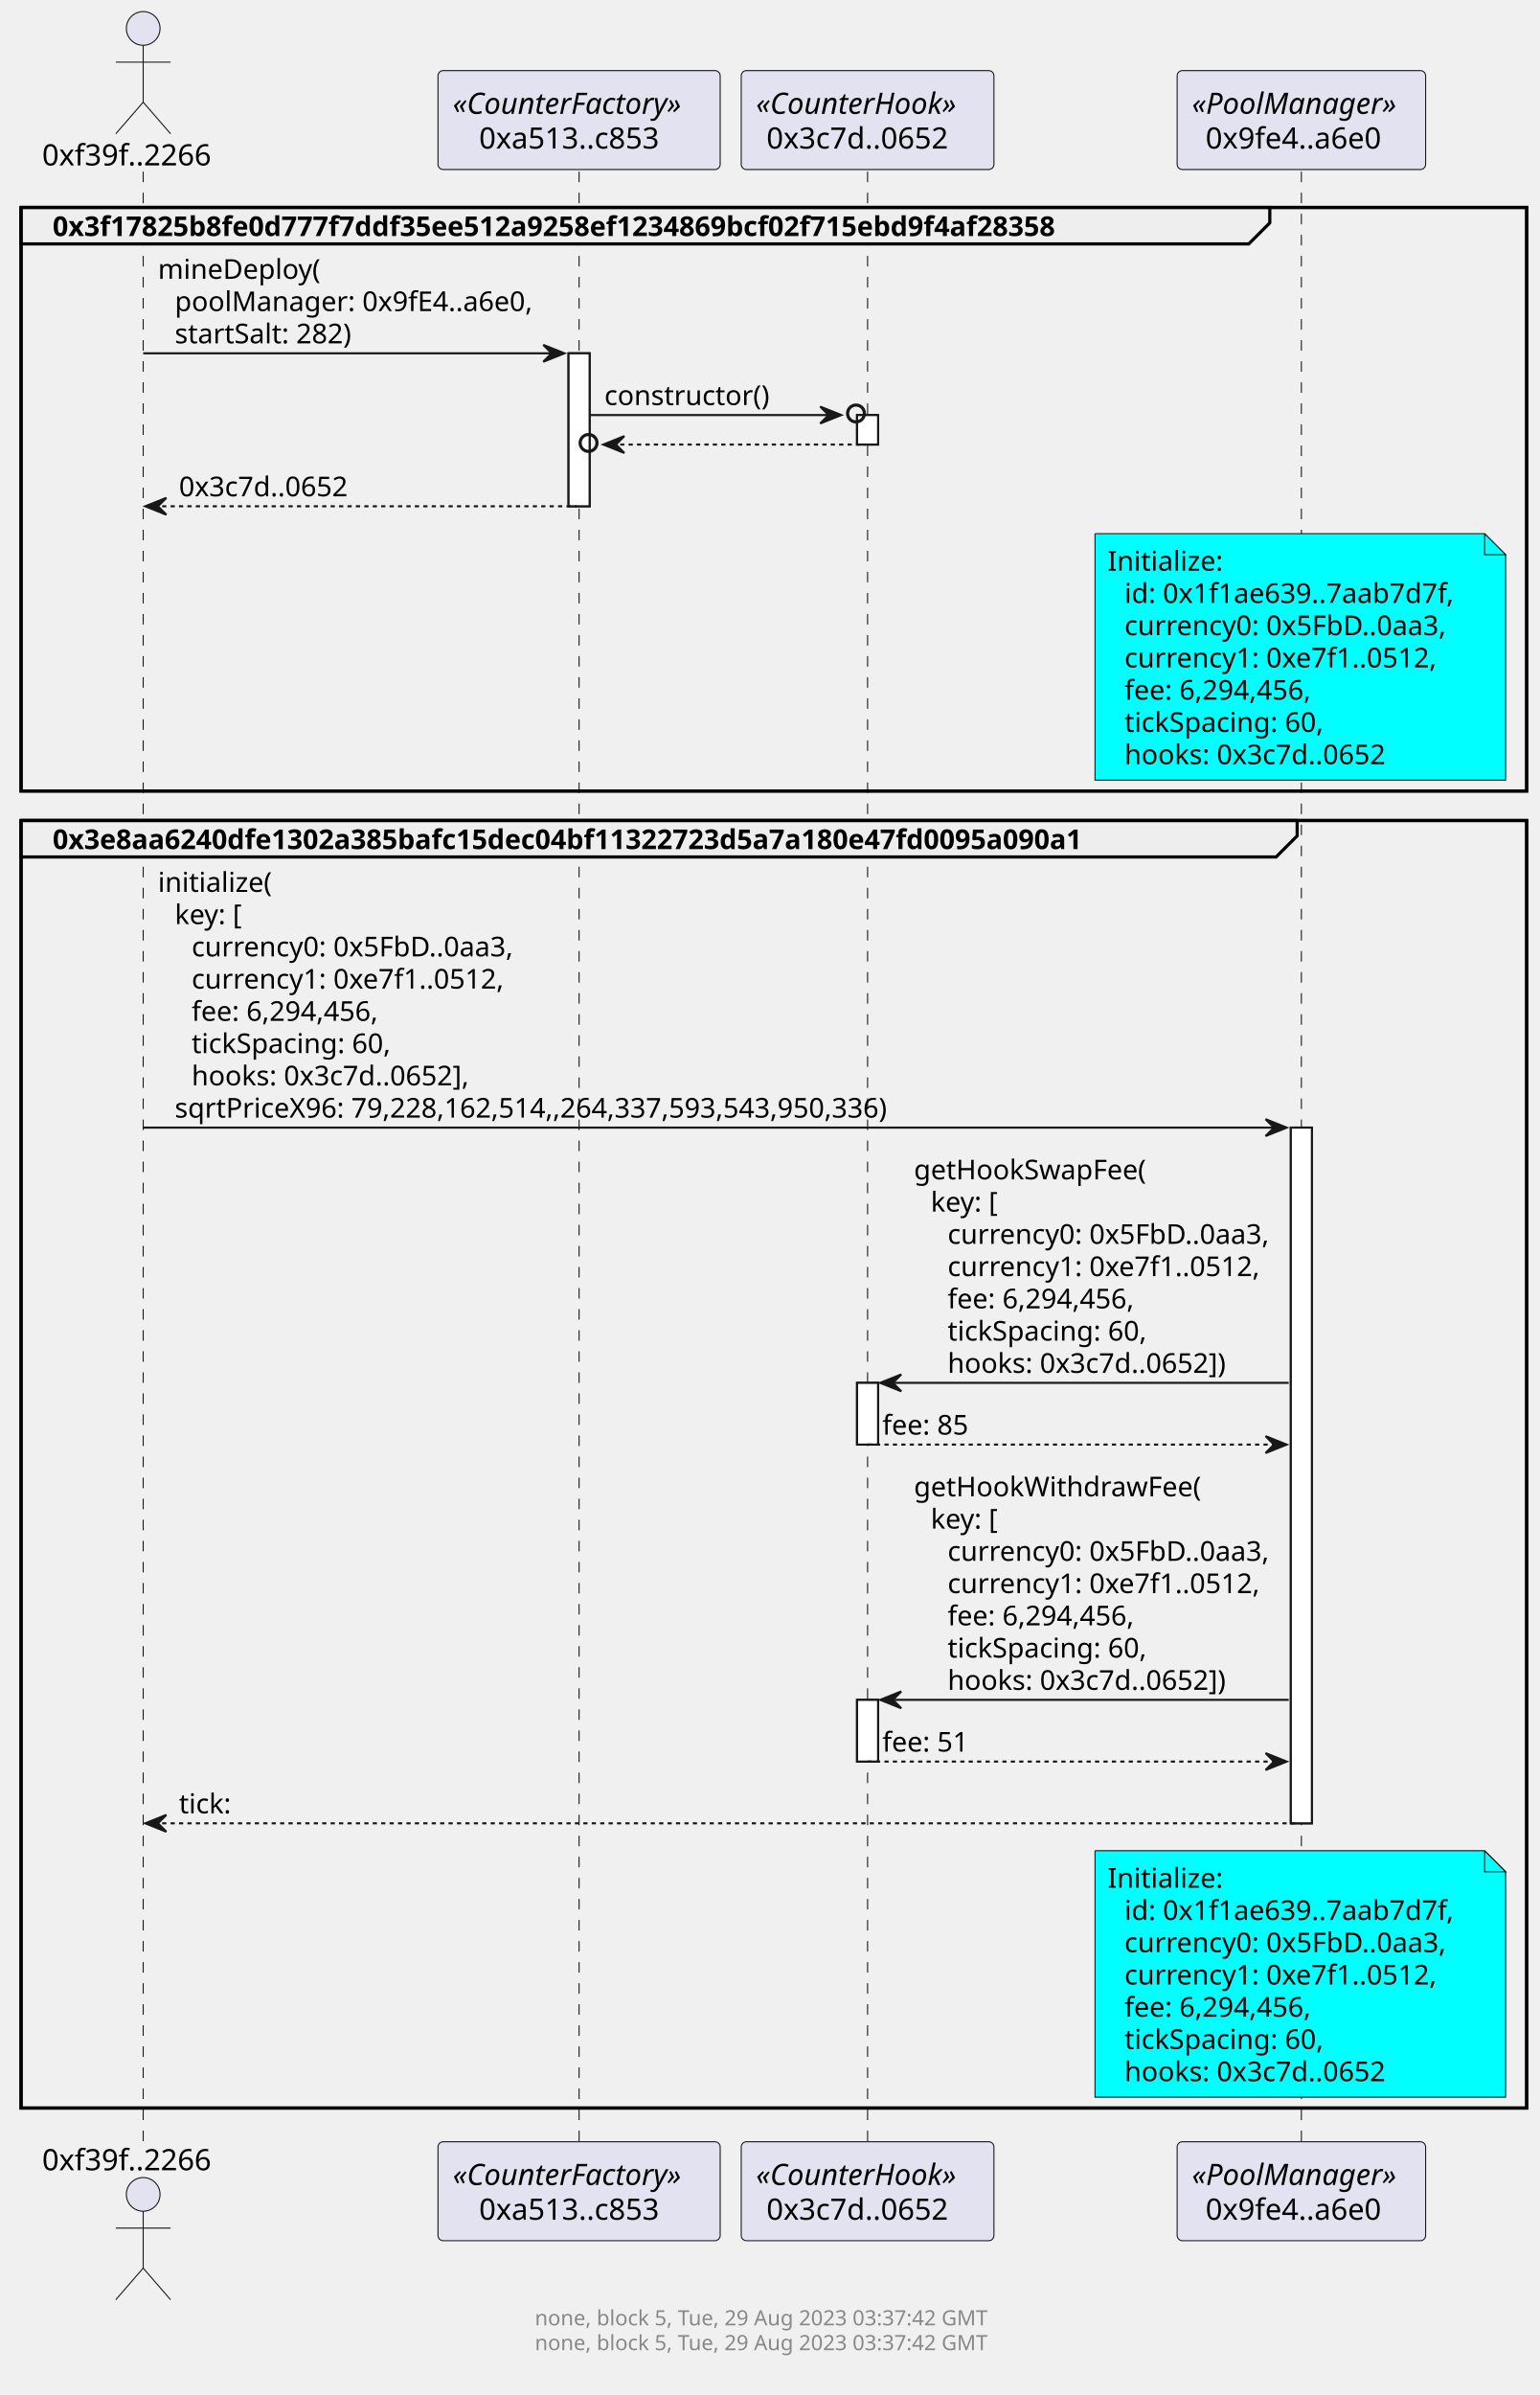
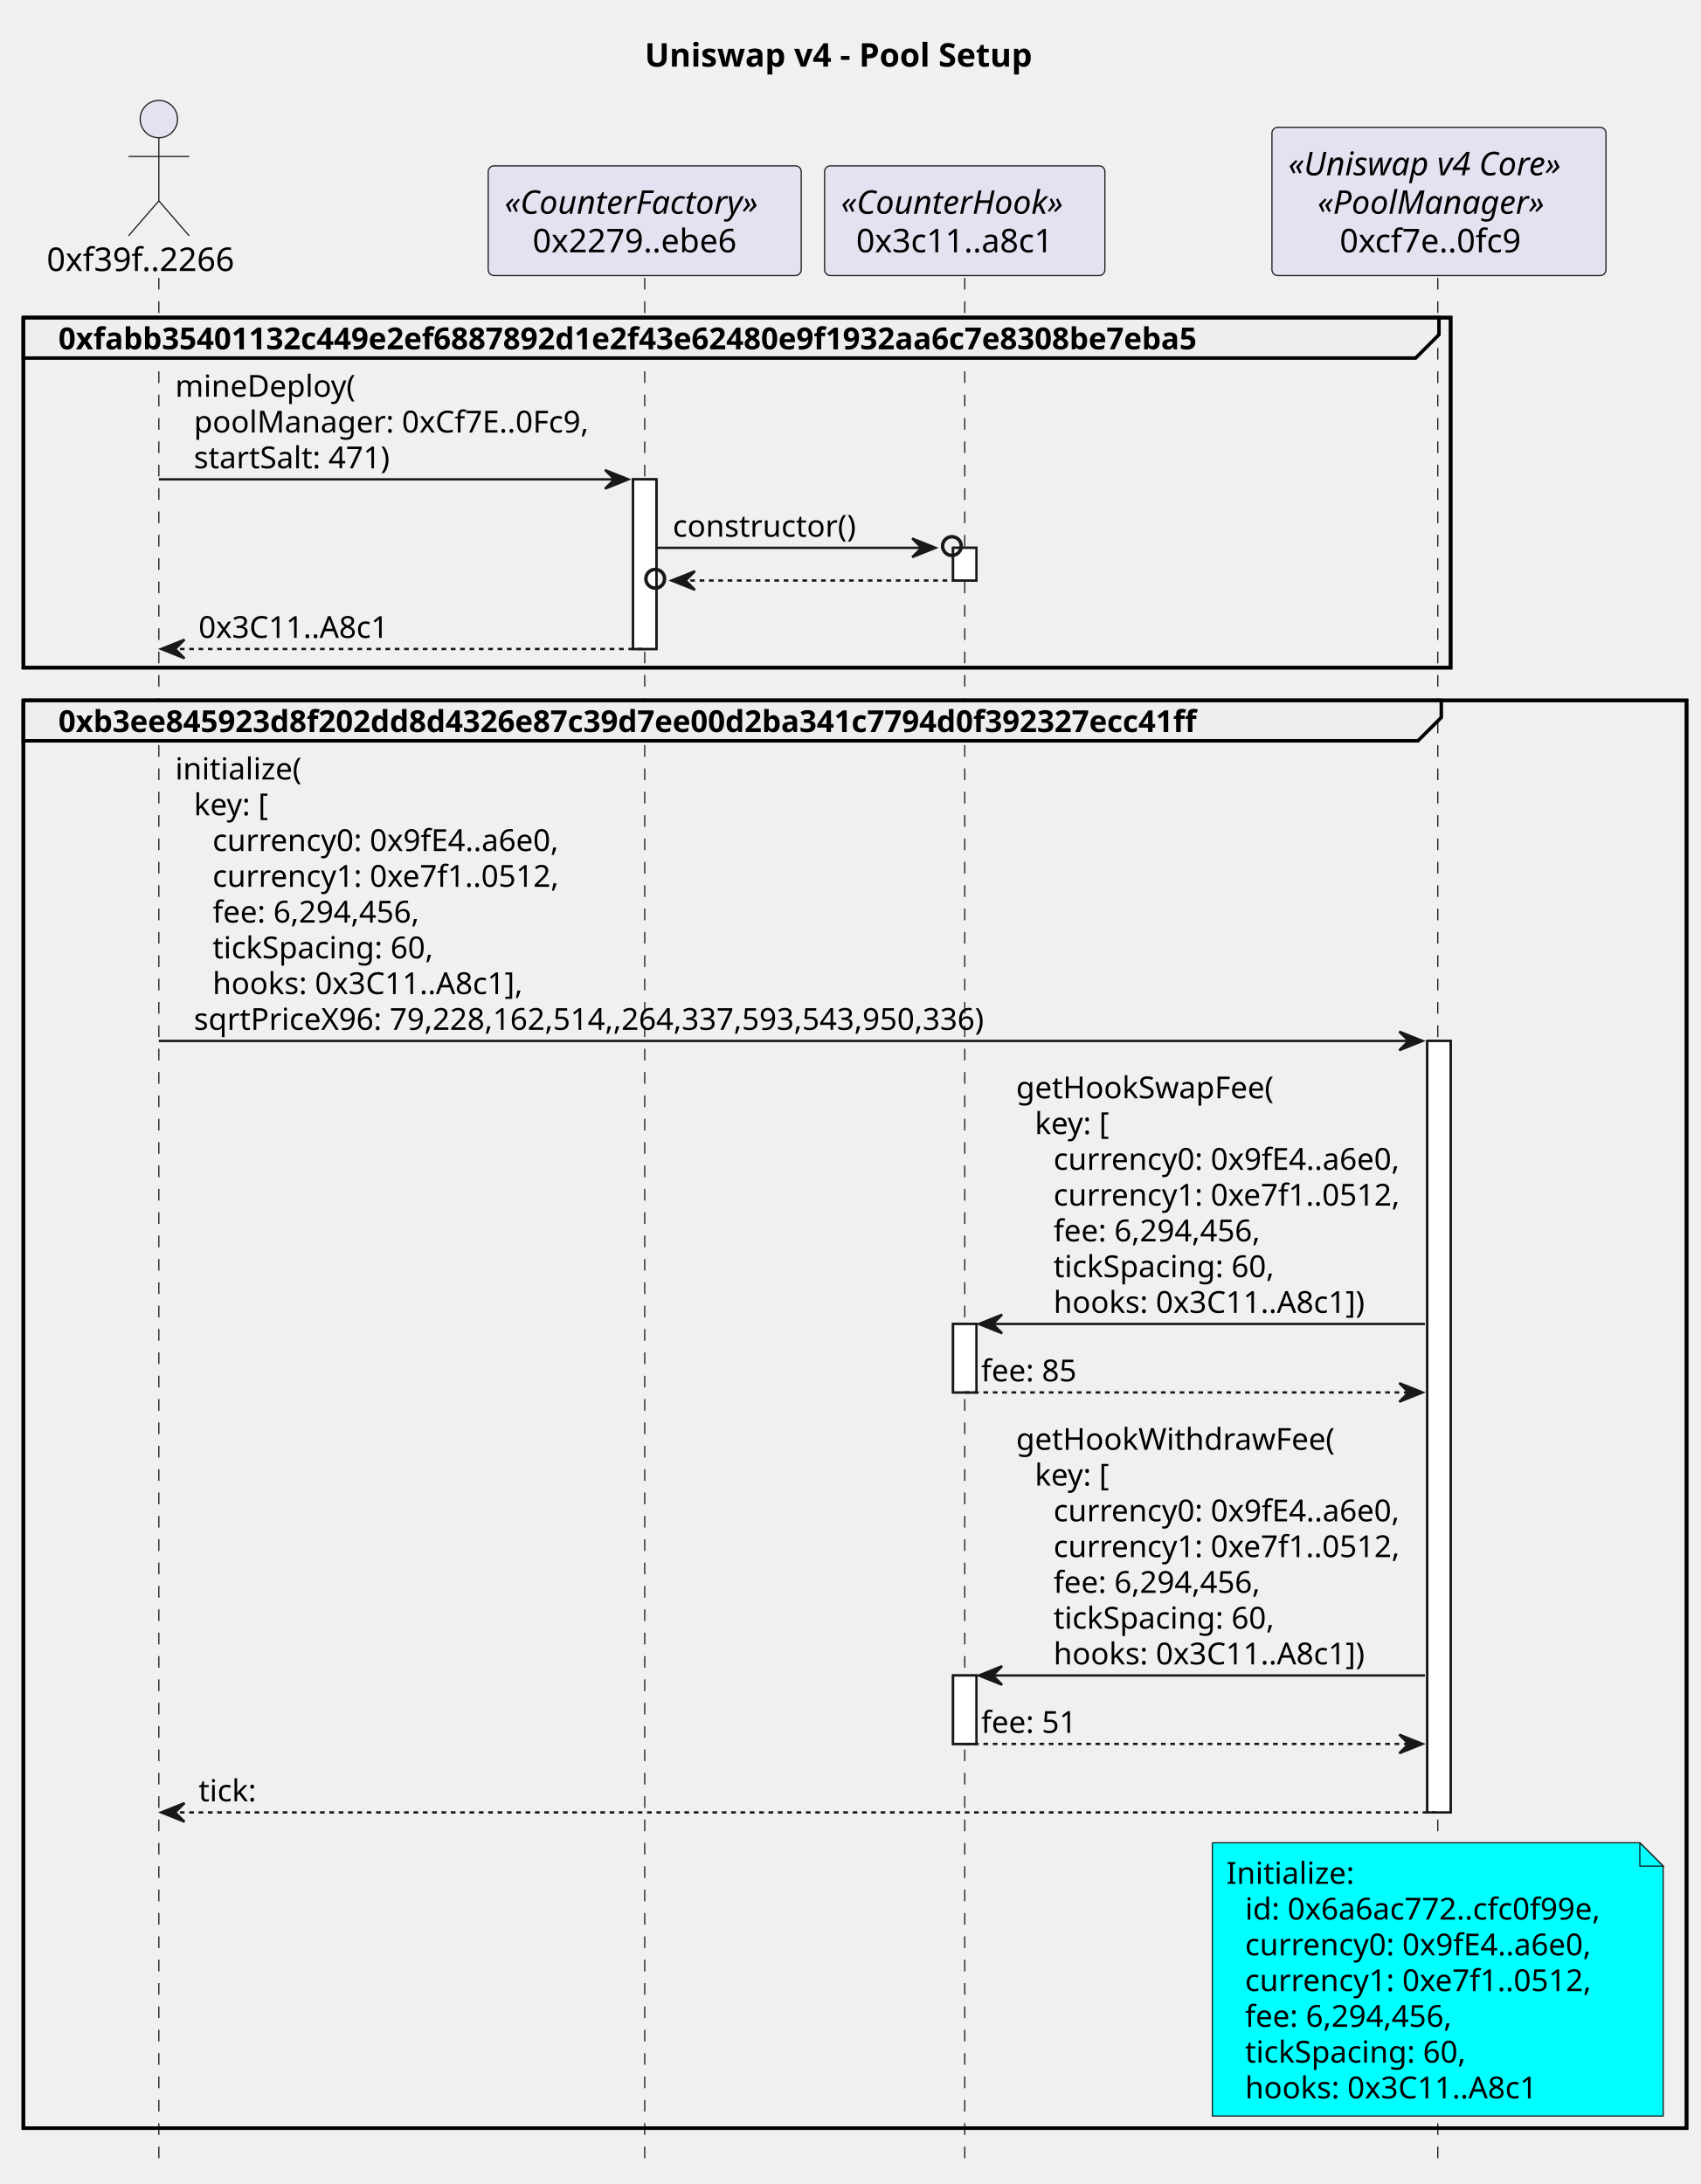
- <svg xmlns="http://www.w3.org/2000/svg" contentStyleType="text/css" height="1137px" preserveAspectRatio="none" style="width:731px;height:1137px;background:#FFFFFF;" version="1.1" viewBox="0 0 731 1137" width="731px" zoomAndPan="magnify">
+ <svg xmlns="http://www.w3.org/2000/svg" contentStyleType="text/css" height="935px" preserveAspectRatio="none" style="width:728px;height:935px;background:#FFFFFF;" version="1.1" viewBox="0 0 728 935" width="728px" zoomAndPan="magnify">
  <defs />
  <g>
-     <rect fill="#FFFFFF" height="72.621" style="stroke:#181818;stroke-width:1.0;" width="10" x="270" y="167.731" />
-     <rect fill="#FFFFFF" height="14" style="stroke:#181818;stroke-width:1.0;" width="10" x="407" y="197.041" />
-     <rect fill="#FFFFFF" height="29.311" style="stroke:#181818;stroke-width:1.0;" width="10" x="407" y="656.494" />
-     <rect fill="#FFFFFF" height="29.311" style="stroke:#181818;stroke-width:1.0;" width="10" x="407" y="806.979" />
-     <rect fill="#FFFFFF" height="330.279" style="stroke:#181818;stroke-width:1.0;" width="10" x="613" y="535.32" />
-     <rect fill="none" height="277.037" style="stroke:#000000;stroke-width:1.5;" width="715" x="10" y="98.488" />
-     <rect fill="none" height="611.248" style="stroke:#000000;stroke-width:1.5;" width="715" x="10" y="389.525" />
-     <line style="stroke:#181818;stroke-width:0.5;stroke-dasharray:5.0,5.0;" x1="68" x2="68" y1="81.488" y2="1017.773" />
-     <line style="stroke:#181818;stroke-width:0.5;stroke-dasharray:5.0,5.0;" x1="275" x2="275" y1="81.488" y2="1017.773" />
-     <line style="stroke:#181818;stroke-width:0.5;stroke-dasharray:5.0,5.0;" x1="412" x2="412" y1="81.488" y2="1017.773" />
-     <line style="stroke:#181818;stroke-width:0.5;stroke-dasharray:5.0,5.0;" x1="618" x2="618" y1="81.488" y2="1017.773" />
-     <text fill="#000000" font-family="sans-serif" font-size="14" lengthAdjust="spacing" textLength="90" x="20" y="78.535">0xf39f..2266</text>
-     <ellipse cx="68" cy="13.5" fill="#E2E2F0" rx="8" ry="8" style="stroke:#181818;stroke-width:0.5;" />
-     <path d="M68,21.5 L68,48.5 M55,29.5 L81,29.5 M68,48.5 L55,63.5 M68,48.5 L81,63.5 " fill="none" style="stroke:#181818;stroke-width:0.5;" />
-     <text fill="#000000" font-family="sans-serif" font-size="14" lengthAdjust="spacing" textLength="90" x="20" y="1030.309">0xf39f..2266</text>
-     <ellipse cx="68" cy="1041.762" fill="#E2E2F0" rx="8" ry="8" style="stroke:#181818;stroke-width:0.5;" />
-     <path d="M68,1049.762 L68,1076.762 M55,1057.762 L81,1057.762 M68,1076.762 L55,1091.762 M68,1076.762 L81,1091.762 " fill="none" style="stroke:#181818;stroke-width:0.5;" />
-     <rect fill="#E2E2F0" height="46.977" rx="2.5" ry="2.5" style="stroke:#181818;stroke-width:0.5;" width="134" x="208" y="33.512" />
-     <text fill="#000000" font-family="sans-serif" font-size="14" font-style="italic" lengthAdjust="spacing" textLength="120" x="215" y="54.047">«CounterFactory»</text>
-     <text fill="#000000" font-family="sans-serif" font-size="14" lengthAdjust="spacing" textLength="95" x="227.5" y="70.535">0xa513..c853</text>
-     <rect fill="#E2E2F0" height="46.977" rx="2.5" ry="2.5" style="stroke:#181818;stroke-width:0.5;" width="134" x="208" y="1016.773" />
-     <text fill="#000000" font-family="sans-serif" font-size="14" font-style="italic" lengthAdjust="spacing" textLength="120" x="215" y="1037.309">«CounterFactory»</text>
-     <text fill="#000000" font-family="sans-serif" font-size="14" lengthAdjust="spacing" textLength="95" x="227.5" y="1053.797">0xa513..c853</text>
-     <rect fill="#E2E2F0" height="46.977" rx="2.5" ry="2.5" style="stroke:#181818;stroke-width:0.5;" width="120" x="352" y="33.512" />
-     <text fill="#000000" font-family="sans-serif" font-size="14" font-style="italic" lengthAdjust="spacing" textLength="106" x="359" y="54.047">«CounterHook»</text>
-     <text fill="#000000" font-family="sans-serif" font-size="14" lengthAdjust="spacing" textLength="96" x="364" y="70.535">0x3c7d..0652</text>
-     <rect fill="#E2E2F0" height="46.977" rx="2.5" ry="2.5" style="stroke:#181818;stroke-width:0.5;" width="120" x="352" y="1016.773" />
-     <text fill="#000000" font-family="sans-serif" font-size="14" font-style="italic" lengthAdjust="spacing" textLength="106" x="359" y="1037.309">«CounterHook»</text>
-     <text fill="#000000" font-family="sans-serif" font-size="14" lengthAdjust="spacing" textLength="96" x="364" y="1053.797">0x3c7d..0652</text>
-     <rect fill="#E2E2F0" height="46.977" rx="2.5" ry="2.5" style="stroke:#181818;stroke-width:0.5;" width="118" x="559" y="33.512" />
-     <text fill="#000000" font-family="sans-serif" font-size="14" font-style="italic" lengthAdjust="spacing" textLength="104" x="566" y="54.047">«PoolManager»</text>
-     <text fill="#000000" font-family="sans-serif" font-size="14" lengthAdjust="spacing" textLength="91" x="572.5" y="70.535">0x9fe4..a6e0</text>
-     <rect fill="#E2E2F0" height="46.977" rx="2.5" ry="2.5" style="stroke:#181818;stroke-width:0.5;" width="118" x="559" y="1016.773" />
-     <text fill="#000000" font-family="sans-serif" font-size="14" font-style="italic" lengthAdjust="spacing" textLength="104" x="566" y="1037.309">«PoolManager»</text>
-     <text fill="#000000" font-family="sans-serif" font-size="14" lengthAdjust="spacing" textLength="91" x="572.5" y="1053.797">0x9fe4..a6e0</text>
-     <rect fill="#FFFFFF" height="72.621" style="stroke:#181818;stroke-width:1.0;" width="10" x="270" y="167.731" />
-     <rect fill="#FFFFFF" height="14" style="stroke:#181818;stroke-width:1.0;" width="10" x="407" y="197.041" />
-     <rect fill="#FFFFFF" height="29.311" style="stroke:#181818;stroke-width:1.0;" width="10" x="407" y="656.494" />
-     <rect fill="#FFFFFF" height="29.311" style="stroke:#181818;stroke-width:1.0;" width="10" x="407" y="806.979" />
-     <rect fill="#FFFFFF" height="330.279" style="stroke:#181818;stroke-width:1.0;" width="10" x="613" y="535.32" />
-     <path d="M10,98.488 L603,98.488 L603,105.799 L593,115.799 L10,115.799 L10,98.488 " fill="#EEEEEE" style="stroke:#000000;stroke-width:1.5;" />
-     <rect fill="none" height="277.037" style="stroke:#000000;stroke-width:1.5;" width="715" x="10" y="98.488" />
-     <text fill="#000000" font-family="sans-serif" font-size="13" font-weight="bold" lengthAdjust="spacing" textLength="548" x="25" y="112.057">0x3f17825b8fe0d777f7ddf35ee512a9258ef1234869bcf02f715ebd9f4af28358</text>
-     <polygon fill="#181818" points="258,163.731,268,167.731,258,171.731,262,167.731" style="stroke:#181818;stroke-width:1.0;" />
-     <line style="stroke:#181818;stroke-width:1.0;" x1="68" x2="264" y1="167.731" y2="167.731" />
-     <text fill="#000000" font-family="sans-serif" font-size="13" lengthAdjust="spacing" textLength="79" x="75" y="132.367">mineDeploy(</text>
-     <text fill="#000000" font-family="sans-serif" font-size="13" lengthAdjust="spacing" textLength="175" x="83" y="147.678">poolManager: 0x9fE4..a6e0,</text>
-     <text fill="#000000" font-family="sans-serif" font-size="13" lengthAdjust="spacing" textLength="88" x="83" y="162.988">startSalt: 282)</text>
-     <ellipse cx="406.5" cy="196.291" fill="none" rx="4" ry="4" style="stroke:#181818;stroke-width:1.5;" />
-     <polygon fill="#181818" points="389.5,193.041,399.5,197.041,389.5,201.041,393.5,197.041" style="stroke:#181818;stroke-width:1.0;" />
-     <line style="stroke:#181818;stroke-width:1.0;" x1="280" x2="395.5" y1="197.041" y2="197.041" />
-     <text fill="#000000" font-family="sans-serif" font-size="13" lengthAdjust="spacing" textLength="81" x="287" y="192.299">constructor()</text>
-     <ellipse cx="279.5" cy="210.291" fill="none" rx="4" ry="4" style="stroke:#181818;stroke-width:1.5;" />
-     <polygon fill="#181818" points="296.5,207.041,286.5,211.041,296.5,215.041,292.5,211.041" style="stroke:#181818;stroke-width:1.0;" />
-     <line style="stroke:#181818;stroke-width:1.0;stroke-dasharray:2.0,2.0;" x1="294.5" x2="411" y1="211.041" y2="211.041" />
-     <polygon fill="#181818" points="79,236.352,69,240.352,79,244.352,75,240.352" style="stroke:#181818;stroke-width:1.0;" />
-     <line style="stroke:#181818;stroke-width:1.0;stroke-dasharray:2.0,2.0;" x1="73" x2="274" y1="240.352" y2="240.352" />
-     <text fill="#000000" font-family="sans-serif" font-size="13" lengthAdjust="spacing" textLength="87" x="85" y="235.609">0x3c7d..0652</text>
-     <path d="M520,253.352 L520,370.352 L715,370.352 L715,263.352 L705,253.352 L520,253.352 " fill="#00FFFF" style="stroke:#181818;stroke-width:0.5;" />
-     <path d="M705,253.352 L705,263.352 L715,263.352 L705,253.352 " fill="#00FFFF" style="stroke:#181818;stroke-width:0.5;" />
-     <text fill="#000000" font-family="sans-serif" font-size="13" lengthAdjust="spacing" textLength="58" x="526" y="270.92">Initialize:</text>
-     <text fill="#000000" font-family="sans-serif" font-size="13" lengthAdjust="spacing" textLength="166" x="534" y="286.231">id: 0x1f1ae639..7aab7d7f,</text>
-     <text fill="#000000" font-family="sans-serif" font-size="13" lengthAdjust="spacing" textLength="161" x="534" y="301.541">currency0: 0x5FbD..0aa3,</text>
-     <text fill="#000000" font-family="sans-serif" font-size="13" lengthAdjust="spacing" textLength="158" x="534" y="316.852">currency1: 0xe7f1..0512,</text>
-     <text fill="#000000" font-family="sans-serif" font-size="13" lengthAdjust="spacing" textLength="95" x="534" y="332.162">fee: 6,294,456,</text>
-     <text fill="#000000" font-family="sans-serif" font-size="13" lengthAdjust="spacing" textLength="101" x="534" y="347.473">tickSpacing: 60,</text>
-     <text fill="#000000" font-family="sans-serif" font-size="13" lengthAdjust="spacing" textLength="134" x="534" y="362.783">hooks: 0x3c7d..0652</text>
-     <path d="M10,389.525 L616,389.525 L616,396.836 L606,406.836 L10,406.836 L10,389.525 " fill="#EEEEEE" style="stroke:#000000;stroke-width:1.5;" />
-     <rect fill="none" height="611.248" style="stroke:#000000;stroke-width:1.5;" width="715" x="10" y="389.525" />
-     <text fill="#000000" font-family="sans-serif" font-size="13" font-weight="bold" lengthAdjust="spacing" textLength="561" x="25" y="403.094">0x3e8aa6240dfe1302a385bafc15dec04bf11322723d5a7a180e47fd0095a090a1</text>
-     <polygon fill="#181818" points="601,531.32,611,535.32,601,539.32,605,535.32" style="stroke:#181818;stroke-width:1.0;" />
-     <line style="stroke:#181818;stroke-width:1.0;" x1="68" x2="607" y1="535.32" y2="535.32" />
-     <text fill="#000000" font-family="sans-serif" font-size="13" lengthAdjust="spacing" textLength="58" x="75" y="423.404">initialize(</text>
-     <text fill="#000000" font-family="sans-serif" font-size="13" lengthAdjust="spacing" textLength="34" x="83" y="438.715">key: [</text>
-     <text fill="#000000" font-family="sans-serif" font-size="13" lengthAdjust="spacing" textLength="161" x="91" y="454.025">currency0: 0x5FbD..0aa3,</text>
-     <text fill="#000000" font-family="sans-serif" font-size="13" lengthAdjust="spacing" textLength="158" x="91" y="469.336">currency1: 0xe7f1..0512,</text>
-     <text fill="#000000" font-family="sans-serif" font-size="13" lengthAdjust="spacing" textLength="95" x="91" y="484.647">fee: 6,294,456,</text>
-     <text fill="#000000" font-family="sans-serif" font-size="13" lengthAdjust="spacing" textLength="101" x="91" y="499.957">tickSpacing: 60,</text>
-     <text fill="#000000" font-family="sans-serif" font-size="13" lengthAdjust="spacing" textLength="142" x="91" y="515.268">hooks: 0x3c7d..0652],</text>
-     <text fill="#000000" font-family="sans-serif" font-size="13" lengthAdjust="spacing" textLength="363" x="83" y="530.578">sqrtPriceX96: 79,228,162,514,,264,337,593,543,950,336)</text>
-     <polygon fill="#181818" points="428,652.494,418,656.494,428,660.494,424,656.494" style="stroke:#181818;stroke-width:1.0;" />
-     <line style="stroke:#181818;stroke-width:1.0;" x1="422" x2="612" y1="656.494" y2="656.494" />
-     <text fill="#000000" font-family="sans-serif" font-size="13" lengthAdjust="spacing" textLength="111" x="434" y="559.889">getHookSwapFee(</text>
-     <text fill="#000000" font-family="sans-serif" font-size="13" lengthAdjust="spacing" textLength="34" x="442" y="575.199">key: [</text>
-     <text fill="#000000" font-family="sans-serif" font-size="13" lengthAdjust="spacing" textLength="161" x="450" y="590.51">currency0: 0x5FbD..0aa3,</text>
-     <text fill="#000000" font-family="sans-serif" font-size="13" lengthAdjust="spacing" textLength="158" x="450" y="605.82">currency1: 0xe7f1..0512,</text>
-     <text fill="#000000" font-family="sans-serif" font-size="13" lengthAdjust="spacing" textLength="95" x="450" y="621.131">fee: 6,294,456,</text>
-     <text fill="#000000" font-family="sans-serif" font-size="13" lengthAdjust="spacing" textLength="101" x="450" y="636.441">tickSpacing: 60,</text>
-     <text fill="#000000" font-family="sans-serif" font-size="13" lengthAdjust="spacing" textLength="142" x="450" y="651.752">hooks: 0x3c7d..0652])</text>
-     <polygon fill="#181818" points="601,681.805,611,685.805,601,689.805,605,685.805" style="stroke:#181818;stroke-width:1.0;" />
-     <line style="stroke:#181818;stroke-width:1.0;stroke-dasharray:2.0,2.0;" x1="412" x2="607" y1="685.805" y2="685.805" />
-     <text fill="#000000" font-family="sans-serif" font-size="13" lengthAdjust="spacing" textLength="43" x="419" y="681.062">fee: 85</text>
-     <polygon fill="#181818" points="428,802.979,418,806.979,428,810.979,424,806.979" style="stroke:#181818;stroke-width:1.0;" />
-     <line style="stroke:#181818;stroke-width:1.0;" x1="422" x2="612" y1="806.979" y2="806.979" />
-     <text fill="#000000" font-family="sans-serif" font-size="13" lengthAdjust="spacing" textLength="137" x="434" y="710.373">getHookWithdrawFee(</text>
-     <text fill="#000000" font-family="sans-serif" font-size="13" lengthAdjust="spacing" textLength="34" x="442" y="725.684">key: [</text>
-     <text fill="#000000" font-family="sans-serif" font-size="13" lengthAdjust="spacing" textLength="161" x="450" y="740.994">currency0: 0x5FbD..0aa3,</text>
-     <text fill="#000000" font-family="sans-serif" font-size="13" lengthAdjust="spacing" textLength="158" x="450" y="756.305">currency1: 0xe7f1..0512,</text>
-     <text fill="#000000" font-family="sans-serif" font-size="13" lengthAdjust="spacing" textLength="95" x="450" y="771.615">fee: 6,294,456,</text>
-     <text fill="#000000" font-family="sans-serif" font-size="13" lengthAdjust="spacing" textLength="101" x="450" y="786.926">tickSpacing: 60,</text>
-     <text fill="#000000" font-family="sans-serif" font-size="13" lengthAdjust="spacing" textLength="142" x="450" y="802.236">hooks: 0x3c7d..0652])</text>
-     <polygon fill="#181818" points="601,832.289,611,836.289,601,840.289,605,836.289" style="stroke:#181818;stroke-width:1.0;" />
-     <line style="stroke:#181818;stroke-width:1.0;stroke-dasharray:2.0,2.0;" x1="412" x2="607" y1="836.289" y2="836.289" />
-     <text fill="#000000" font-family="sans-serif" font-size="13" lengthAdjust="spacing" textLength="43" x="419" y="831.547">fee: 51</text>
-     <polygon fill="#181818" points="79,861.6,69,865.6,79,869.6,75,865.6" style="stroke:#181818;stroke-width:1.0;" />
-     <line style="stroke:#181818;stroke-width:1.0;stroke-dasharray:2.0,2.0;" x1="73" x2="617" y1="865.6" y2="865.6" />
-     <text fill="#000000" font-family="sans-serif" font-size="13" lengthAdjust="spacing" textLength="28" x="85" y="860.857">tick:</text>
-     <path d="M520,878.6 L520,995.6 L715,995.6 L715,888.6 L705,878.6 L520,878.6 " fill="#00FFFF" style="stroke:#181818;stroke-width:0.5;" />
-     <path d="M705,878.6 L705,888.6 L715,888.6 L705,878.6 " fill="#00FFFF" style="stroke:#181818;stroke-width:0.5;" />
-     <text fill="#000000" font-family="sans-serif" font-size="13" lengthAdjust="spacing" textLength="58" x="526" y="896.168">Initialize:</text>
-     <text fill="#000000" font-family="sans-serif" font-size="13" lengthAdjust="spacing" textLength="166" x="534" y="911.479">id: 0x1f1ae639..7aab7d7f,</text>
-     <text fill="#000000" font-family="sans-serif" font-size="13" lengthAdjust="spacing" textLength="161" x="534" y="926.789">currency0: 0x5FbD..0aa3,</text>
-     <text fill="#000000" font-family="sans-serif" font-size="13" lengthAdjust="spacing" textLength="158" x="534" y="942.1">currency1: 0xe7f1..0512,</text>
-     <text fill="#000000" font-family="sans-serif" font-size="13" lengthAdjust="spacing" textLength="95" x="534" y="957.41">fee: 6,294,456,</text>
-     <text fill="#000000" font-family="sans-serif" font-size="13" lengthAdjust="spacing" textLength="101" x="534" y="972.721">tickSpacing: 60,</text>
-     <text fill="#000000" font-family="sans-serif" font-size="13" lengthAdjust="spacing" textLength="134" x="534" y="988.031">hooks: 0x3c7d..0652</text>
-     <text fill="#888888" font-family="sans-serif" font-size="10" lengthAdjust="spacing" textLength="226" x="254" y="1103.93">none, block 5, Tue, 29 Aug 2023 03:37:42 GMT</text>
-     <text fill="#888888" font-family="sans-serif" font-size="10" lengthAdjust="spacing" textLength="226" x="254" y="1115.707">none, block 5, Tue, 29 Aug 2023 03:37:42 GMT</text>
-     <text fill="#888888" font-family="sans-serif" font-size="10" lengthAdjust="spacing" textLength="3" x="365.5" y="1127.484"> </text>
+     <text fill="#000000" font-family="sans-serif" font-size="14" font-weight="bold" lengthAdjust="spacing" textLength="179" x="276" y="28.535">Uniswap v4 - Pool Setup</text>
+     <rect fill="#FFFFFF" height="72.621" style="stroke:#181818;stroke-width:1.0;" width="10" x="271" y="205.219" />
+     <rect fill="#FFFFFF" height="14" style="stroke:#181818;stroke-width:1.0;" width="10" x="408" y="234.529" />
+     <rect fill="#FFFFFF" height="29.311" style="stroke:#181818;stroke-width:1.0;" width="10" x="408" y="566.809" />
+     <rect fill="#FFFFFF" height="29.311" style="stroke:#181818;stroke-width:1.0;" width="10" x="408" y="717.293" />
+     <rect fill="#FFFFFF" height="330.279" style="stroke:#181818;stroke-width:1.0;" width="10" x="611" y="445.635" />
+     <rect fill="none" height="149.863" style="stroke:#000000;stroke-width:1.5;" width="611" x="10" y="135.977" />
+     <rect fill="none" height="611.248" style="stroke:#000000;stroke-width:1.5;" width="712" x="10" y="299.84" />
+     <line style="stroke:#181818;stroke-width:0.5;stroke-dasharray:5.0,5.0;" x1="68" x2="68" y1="118.977" y2="928.088" />
+     <line style="stroke:#181818;stroke-width:0.5;stroke-dasharray:5.0,5.0;" x1="276" x2="276" y1="118.977" y2="928.088" />
+     <line style="stroke:#181818;stroke-width:0.5;stroke-dasharray:5.0,5.0;" x1="413" x2="413" y1="118.977" y2="928.088" />
+     <line style="stroke:#181818;stroke-width:0.5;stroke-dasharray:5.0,5.0;" x1="615.5" x2="615.5" y1="118.977" y2="928.088" />
+     <text fill="#000000" font-family="sans-serif" font-size="14" lengthAdjust="spacing" textLength="90" x="20" y="116.023">0xf39f..2266</text>
+     <ellipse cx="68" cy="50.988" fill="#E2E2F0" rx="8" ry="8" style="stroke:#181818;stroke-width:0.5;" />
+     <path d="M68,58.988 L68,85.988 M55,66.988 L81,66.988 M68,85.988 L55,100.988 M68,85.988 L81,100.988 " fill="none" style="stroke:#181818;stroke-width:0.5;" />
+     <rect fill="#E2E2F0" height="46.977" rx="2.5" ry="2.5" style="stroke:#181818;stroke-width:0.5;" width="134" x="209" y="71" />
+     <text fill="#000000" font-family="sans-serif" font-size="14" font-style="italic" lengthAdjust="spacing" textLength="120" x="216" y="91.535">«CounterFactory»</text>
+     <text fill="#000000" font-family="sans-serif" font-size="14" lengthAdjust="spacing" textLength="96" x="228" y="108.023">0x2279..ebe6</text>
+     <rect fill="#E2E2F0" height="46.977" rx="2.5" ry="2.5" style="stroke:#181818;stroke-width:0.5;" width="120" x="353" y="71" />
+     <text fill="#000000" font-family="sans-serif" font-size="14" font-style="italic" lengthAdjust="spacing" textLength="106" x="360" y="91.535">«CounterHook»</text>
+     <text fill="#000000" font-family="sans-serif" font-size="14" lengthAdjust="spacing" textLength="93" x="366.5" y="108.023">0x3c11..a8c1</text>
+     <rect fill="#E2E2F0" height="63.465" rx="2.5" ry="2.5" style="stroke:#181818;stroke-width:0.5;" width="143" x="544.5" y="54.512" />
+     <text fill="#000000" font-family="sans-serif" font-size="14" font-style="italic" lengthAdjust="spacing" textLength="129" x="551.5" y="75.047">«Uniswap v4 Core»</text>
+     <text fill="#000000" font-family="sans-serif" font-size="14" font-style="italic" lengthAdjust="spacing" textLength="104" x="564" y="91.535">«PoolManager»</text>
+     <text fill="#000000" font-family="sans-serif" font-size="14" lengthAdjust="spacing" textLength="85" x="573.5" y="108.023">0xcf7e..0fc9</text>
+     <rect fill="#FFFFFF" height="72.621" style="stroke:#181818;stroke-width:1.0;" width="10" x="271" y="205.219" />
+     <rect fill="#FFFFFF" height="14" style="stroke:#181818;stroke-width:1.0;" width="10" x="408" y="234.529" />
+     <rect fill="#FFFFFF" height="29.311" style="stroke:#181818;stroke-width:1.0;" width="10" x="408" y="566.809" />
+     <rect fill="#FFFFFF" height="29.311" style="stroke:#181818;stroke-width:1.0;" width="10" x="408" y="717.293" />
+     <rect fill="#FFFFFF" height="330.279" style="stroke:#181818;stroke-width:1.0;" width="10" x="611" y="445.635" />
+     <path d="M10,135.977 L616,135.977 L616,143.287 L606,153.287 L10,153.287 L10,135.977 " fill="#EEEEEE" style="stroke:#000000;stroke-width:1.5;" />
+     <rect fill="none" height="149.863" style="stroke:#000000;stroke-width:1.5;" width="611" x="10" y="135.977" />
+     <text fill="#000000" font-family="sans-serif" font-size="13" font-weight="bold" lengthAdjust="spacing" textLength="561" x="25" y="149.545">0xfabb35401132c449e2ef6887892d1e2f43e62480e9f1932aa6c7e8308be7eba5</text>
+     <polygon fill="#181818" points="259,201.219,269,205.219,259,209.219,263,205.219" style="stroke:#181818;stroke-width:1.0;" />
+     <line style="stroke:#181818;stroke-width:1.0;" x1="68" x2="265" y1="205.219" y2="205.219" />
+     <text fill="#000000" font-family="sans-serif" font-size="13" lengthAdjust="spacing" textLength="79" x="75" y="169.856">mineDeploy(</text>
+     <text fill="#000000" font-family="sans-serif" font-size="13" lengthAdjust="spacing" textLength="176" x="83" y="185.166">poolManager: 0xCf7E..0Fc9,</text>
+     <text fill="#000000" font-family="sans-serif" font-size="13" lengthAdjust="spacing" textLength="88" x="83" y="200.477">startSalt: 471)</text>
+     <ellipse cx="407.5" cy="233.779" fill="none" rx="4" ry="4" style="stroke:#181818;stroke-width:1.5;" />
+     <polygon fill="#181818" points="390.5,230.529,400.5,234.529,390.5,238.529,394.5,234.529" style="stroke:#181818;stroke-width:1.0;" />
+     <line style="stroke:#181818;stroke-width:1.0;" x1="281" x2="396.5" y1="234.529" y2="234.529" />
+     <text fill="#000000" font-family="sans-serif" font-size="13" lengthAdjust="spacing" textLength="81" x="288" y="229.787">constructor()</text>
+     <ellipse cx="280.5" cy="247.779" fill="none" rx="4" ry="4" style="stroke:#181818;stroke-width:1.5;" />
+     <polygon fill="#181818" points="297.5,244.529,287.5,248.529,297.5,252.529,293.5,248.529" style="stroke:#181818;stroke-width:1.0;" />
+     <line style="stroke:#181818;stroke-width:1.0;stroke-dasharray:2.0,2.0;" x1="295.5" x2="412" y1="248.529" y2="248.529" />
+     <polygon fill="#181818" points="79,273.84,69,277.84,79,281.84,75,277.84" style="stroke:#181818;stroke-width:1.0;" />
+     <line style="stroke:#181818;stroke-width:1.0;stroke-dasharray:2.0,2.0;" x1="73" x2="275" y1="277.84" y2="277.84" />
+     <text fill="#000000" font-family="sans-serif" font-size="13" lengthAdjust="spacing" textLength="89" x="85" y="273.098">0x3C11..A8c1</text>
+     <path d="M10,299.84 L617,299.84 L617,307.15 L607,317.15 L10,317.15 L10,299.84 " fill="#EEEEEE" style="stroke:#000000;stroke-width:1.5;" />
+     <rect fill="none" height="611.248" style="stroke:#000000;stroke-width:1.5;" width="712" x="10" y="299.84" />
+     <text fill="#000000" font-family="sans-serif" font-size="13" font-weight="bold" lengthAdjust="spacing" textLength="562" x="25" y="313.408">0xb3ee845923d8f202dd8d4326e87c39d7ee00d2ba341c7794d0f392327ecc41ff</text>
+     <polygon fill="#181818" points="599,441.635,609,445.635,599,449.635,603,445.635" style="stroke:#181818;stroke-width:1.0;" />
+     <line style="stroke:#181818;stroke-width:1.0;" x1="68" x2="605" y1="445.635" y2="445.635" />
+     <text fill="#000000" font-family="sans-serif" font-size="13" lengthAdjust="spacing" textLength="58" x="75" y="333.719">initialize(</text>
+     <text fill="#000000" font-family="sans-serif" font-size="13" lengthAdjust="spacing" textLength="34" x="83" y="349.029">key: [</text>
+     <text fill="#000000" font-family="sans-serif" font-size="13" lengthAdjust="spacing" textLength="156" x="91" y="364.34">currency0: 0x9fE4..a6e0,</text>
+     <text fill="#000000" font-family="sans-serif" font-size="13" lengthAdjust="spacing" textLength="158" x="91" y="379.65">currency1: 0xe7f1..0512,</text>
+     <text fill="#000000" font-family="sans-serif" font-size="13" lengthAdjust="spacing" textLength="95" x="91" y="394.961">fee: 6,294,456,</text>
+     <text fill="#000000" font-family="sans-serif" font-size="13" lengthAdjust="spacing" textLength="101" x="91" y="410.272">tickSpacing: 60,</text>
+     <text fill="#000000" font-family="sans-serif" font-size="13" lengthAdjust="spacing" textLength="144" x="91" y="425.582">hooks: 0x3C11..A8c1],</text>
+     <text fill="#000000" font-family="sans-serif" font-size="13" lengthAdjust="spacing" textLength="363" x="83" y="440.893">sqrtPriceX96: 79,228,162,514,,264,337,593,543,950,336)</text>
+     <polygon fill="#181818" points="429,562.809,419,566.809,429,570.809,425,566.809" style="stroke:#181818;stroke-width:1.0;" />
+     <line style="stroke:#181818;stroke-width:1.0;" x1="423" x2="610" y1="566.809" y2="566.809" />
+     <text fill="#000000" font-family="sans-serif" font-size="13" lengthAdjust="spacing" textLength="111" x="435" y="470.203">getHookSwapFee(</text>
+     <text fill="#000000" font-family="sans-serif" font-size="13" lengthAdjust="spacing" textLength="34" x="443" y="485.514">key: [</text>
+     <text fill="#000000" font-family="sans-serif" font-size="13" lengthAdjust="spacing" textLength="156" x="451" y="500.824">currency0: 0x9fE4..a6e0,</text>
+     <text fill="#000000" font-family="sans-serif" font-size="13" lengthAdjust="spacing" textLength="158" x="451" y="516.135">currency1: 0xe7f1..0512,</text>
+     <text fill="#000000" font-family="sans-serif" font-size="13" lengthAdjust="spacing" textLength="95" x="451" y="531.445">fee: 6,294,456,</text>
+     <text fill="#000000" font-family="sans-serif" font-size="13" lengthAdjust="spacing" textLength="101" x="451" y="546.756">tickSpacing: 60,</text>
+     <text fill="#000000" font-family="sans-serif" font-size="13" lengthAdjust="spacing" textLength="144" x="451" y="562.066">hooks: 0x3C11..A8c1])</text>
+     <polygon fill="#181818" points="599,592.119,609,596.119,599,600.119,603,596.119" style="stroke:#181818;stroke-width:1.0;" />
+     <line style="stroke:#181818;stroke-width:1.0;stroke-dasharray:2.0,2.0;" x1="413" x2="605" y1="596.119" y2="596.119" />
+     <text fill="#000000" font-family="sans-serif" font-size="13" lengthAdjust="spacing" textLength="43" x="420" y="591.377">fee: 85</text>
+     <polygon fill="#181818" points="429,713.293,419,717.293,429,721.293,425,717.293" style="stroke:#181818;stroke-width:1.0;" />
+     <line style="stroke:#181818;stroke-width:1.0;" x1="423" x2="610" y1="717.293" y2="717.293" />
+     <text fill="#000000" font-family="sans-serif" font-size="13" lengthAdjust="spacing" textLength="137" x="435" y="620.688">getHookWithdrawFee(</text>
+     <text fill="#000000" font-family="sans-serif" font-size="13" lengthAdjust="spacing" textLength="34" x="443" y="635.998">key: [</text>
+     <text fill="#000000" font-family="sans-serif" font-size="13" lengthAdjust="spacing" textLength="156" x="451" y="651.309">currency0: 0x9fE4..a6e0,</text>
+     <text fill="#000000" font-family="sans-serif" font-size="13" lengthAdjust="spacing" textLength="158" x="451" y="666.619">currency1: 0xe7f1..0512,</text>
+     <text fill="#000000" font-family="sans-serif" font-size="13" lengthAdjust="spacing" textLength="95" x="451" y="681.93">fee: 6,294,456,</text>
+     <text fill="#000000" font-family="sans-serif" font-size="13" lengthAdjust="spacing" textLength="101" x="451" y="697.24">tickSpacing: 60,</text>
+     <text fill="#000000" font-family="sans-serif" font-size="13" lengthAdjust="spacing" textLength="144" x="451" y="712.551">hooks: 0x3C11..A8c1])</text>
+     <polygon fill="#181818" points="599,742.604,609,746.604,599,750.604,603,746.604" style="stroke:#181818;stroke-width:1.0;" />
+     <line style="stroke:#181818;stroke-width:1.0;stroke-dasharray:2.0,2.0;" x1="413" x2="605" y1="746.604" y2="746.604" />
+     <text fill="#000000" font-family="sans-serif" font-size="13" lengthAdjust="spacing" textLength="43" x="420" y="741.861">fee: 51</text>
+     <polygon fill="#181818" points="79,771.914,69,775.914,79,779.914,75,775.914" style="stroke:#181818;stroke-width:1.0;" />
+     <line style="stroke:#181818;stroke-width:1.0;stroke-dasharray:2.0,2.0;" x1="73" x2="615" y1="775.914" y2="775.914" />
+     <text fill="#000000" font-family="sans-serif" font-size="13" lengthAdjust="spacing" textLength="28" x="85" y="771.172">tick:</text>
+     <path d="M519,788.914 L519,905.914 L712,905.914 L712,798.914 L702,788.914 L519,788.914 " fill="#00FFFF" style="stroke:#181818;stroke-width:0.5;" />
+     <path d="M702,788.914 L702,798.914 L712,798.914 L702,788.914 " fill="#00FFFF" style="stroke:#181818;stroke-width:0.5;" />
+     <text fill="#000000" font-family="sans-serif" font-size="13" lengthAdjust="spacing" textLength="58" x="525" y="806.482">Initialize:</text>
+     <text fill="#000000" font-family="sans-serif" font-size="13" lengthAdjust="spacing" textLength="164" x="533" y="821.793">id: 0x6a6ac772..cfc0f99e,</text>
+     <text fill="#000000" font-family="sans-serif" font-size="13" lengthAdjust="spacing" textLength="156" x="533" y="837.104">currency0: 0x9fE4..a6e0,</text>
+     <text fill="#000000" font-family="sans-serif" font-size="13" lengthAdjust="spacing" textLength="158" x="533" y="852.414">currency1: 0xe7f1..0512,</text>
+     <text fill="#000000" font-family="sans-serif" font-size="13" lengthAdjust="spacing" textLength="95" x="533" y="867.725">fee: 6,294,456,</text>
+     <text fill="#000000" font-family="sans-serif" font-size="13" lengthAdjust="spacing" textLength="101" x="533" y="883.035">tickSpacing: 60,</text>
+     <text fill="#000000" font-family="sans-serif" font-size="13" lengthAdjust="spacing" textLength="136" x="533" y="898.346">hooks: 0x3C11..A8c1</text>
  </g>
</svg>
